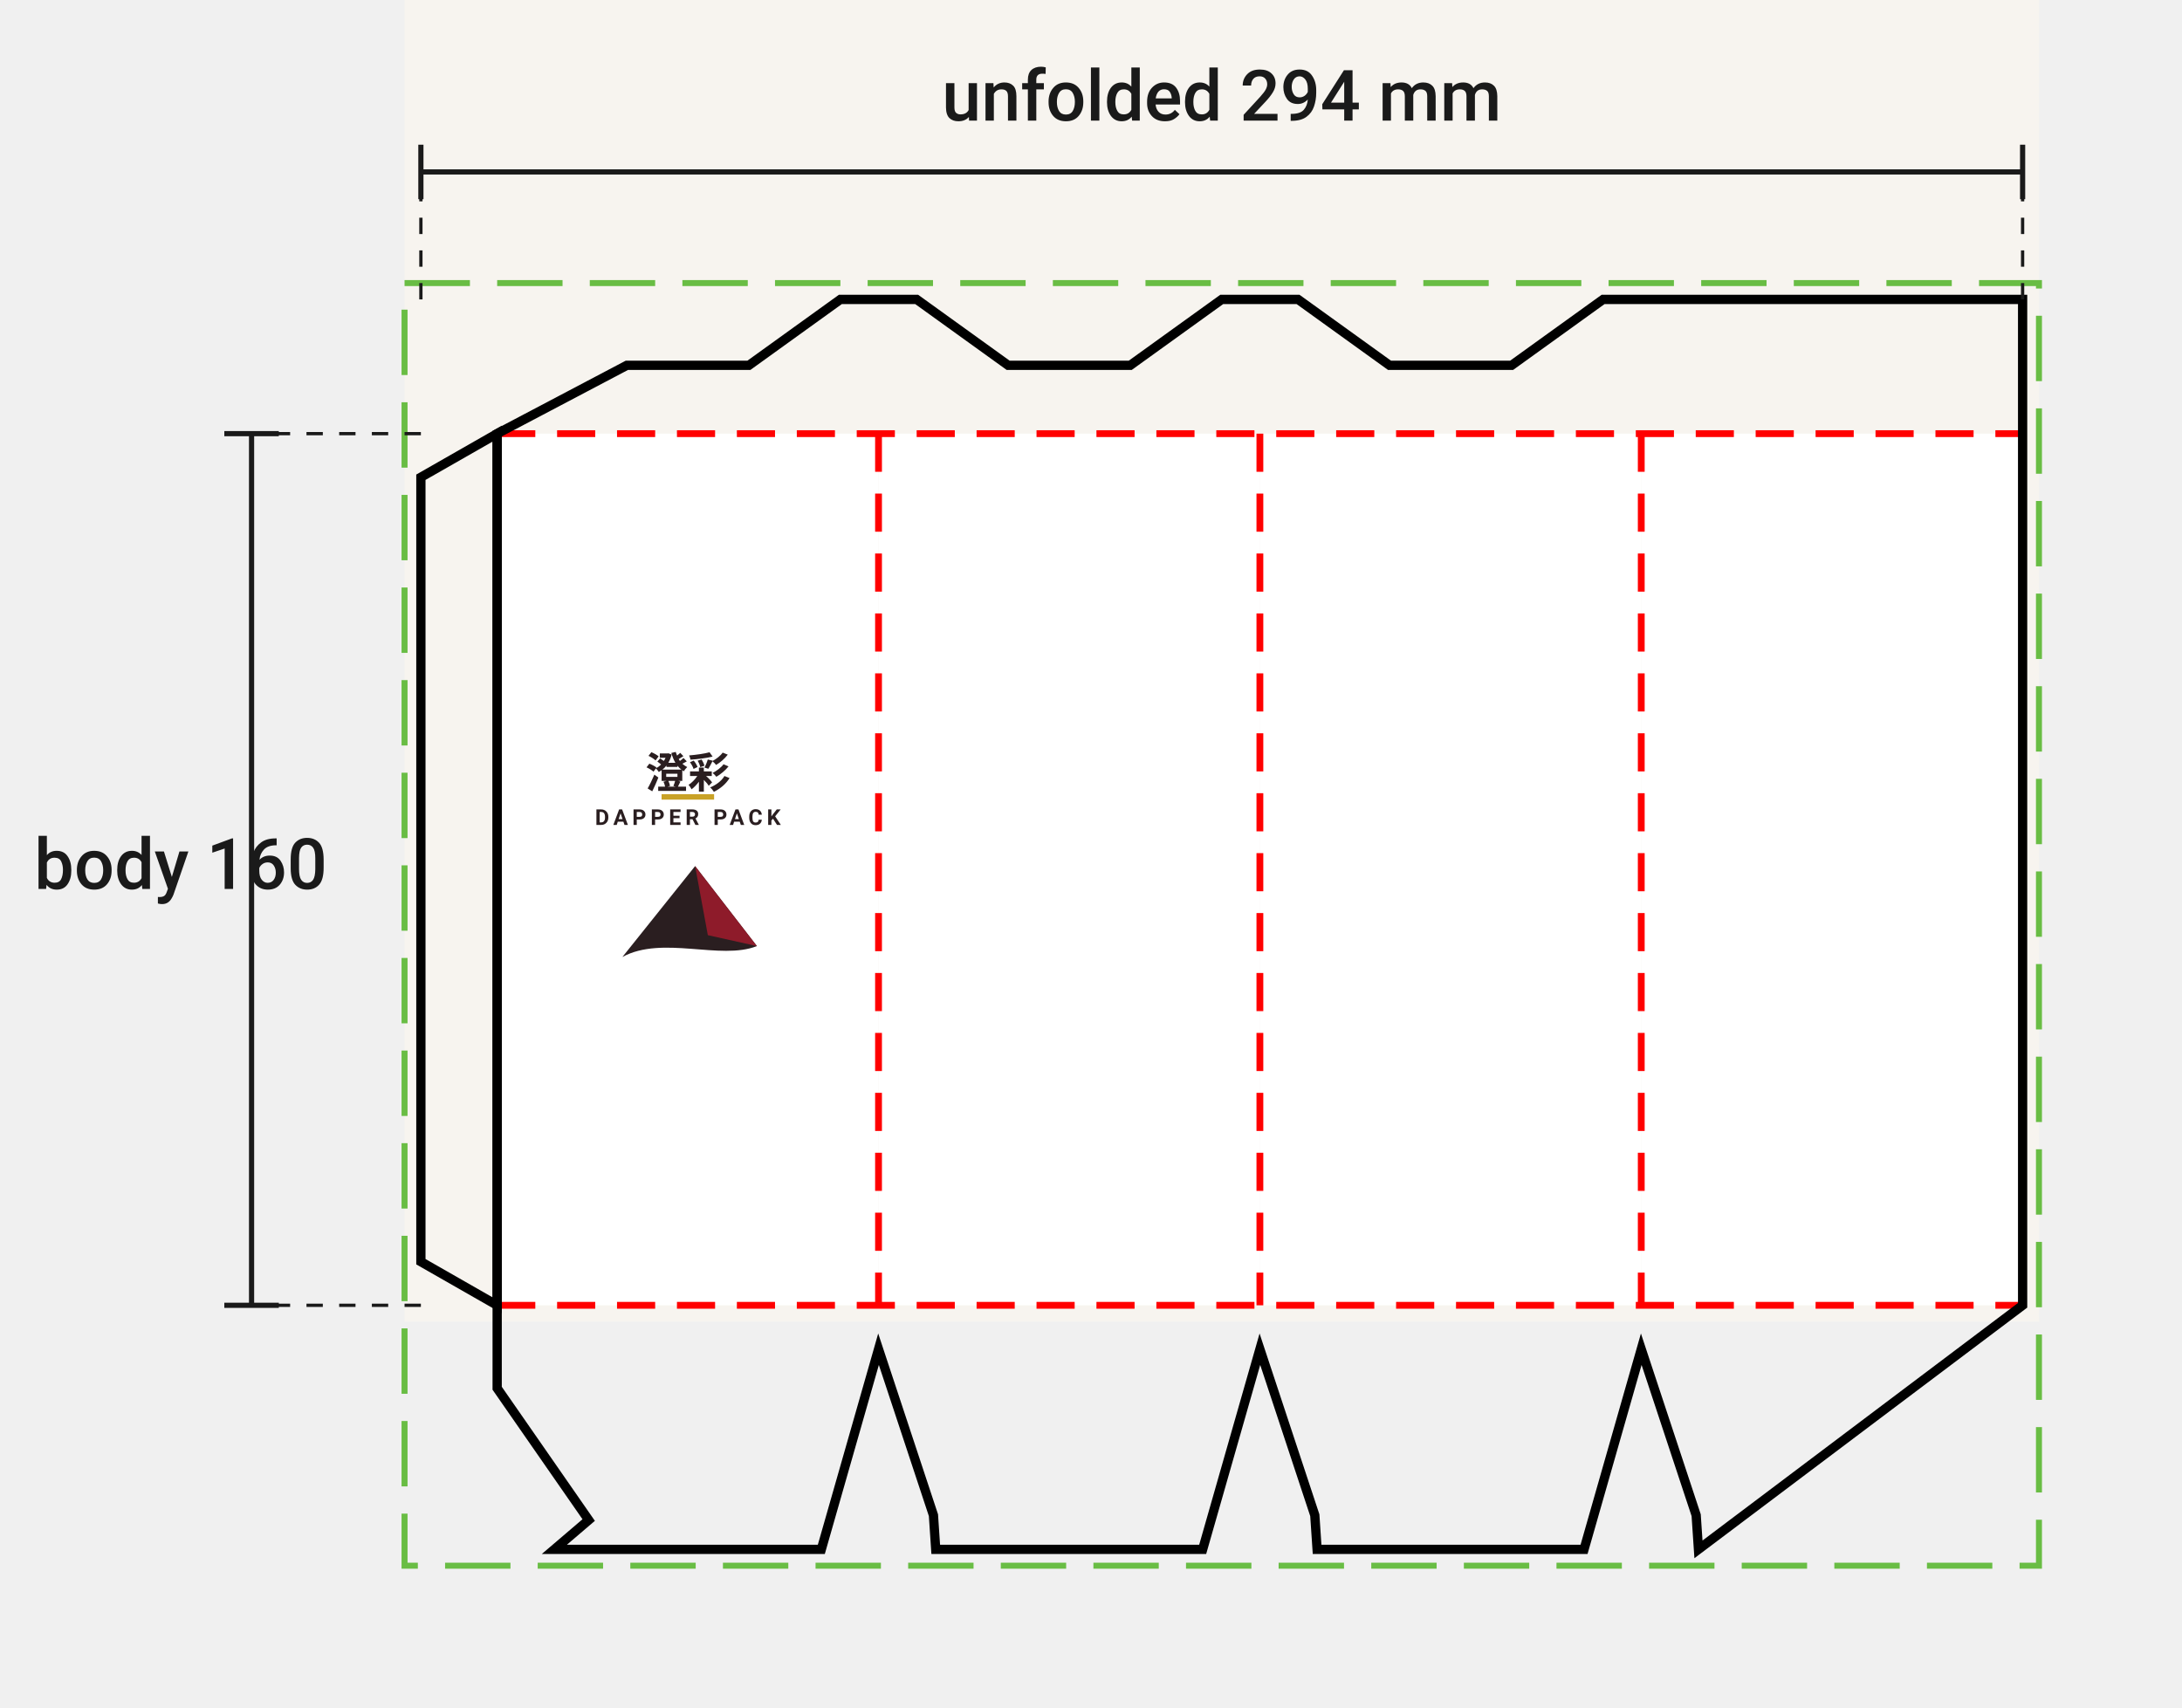
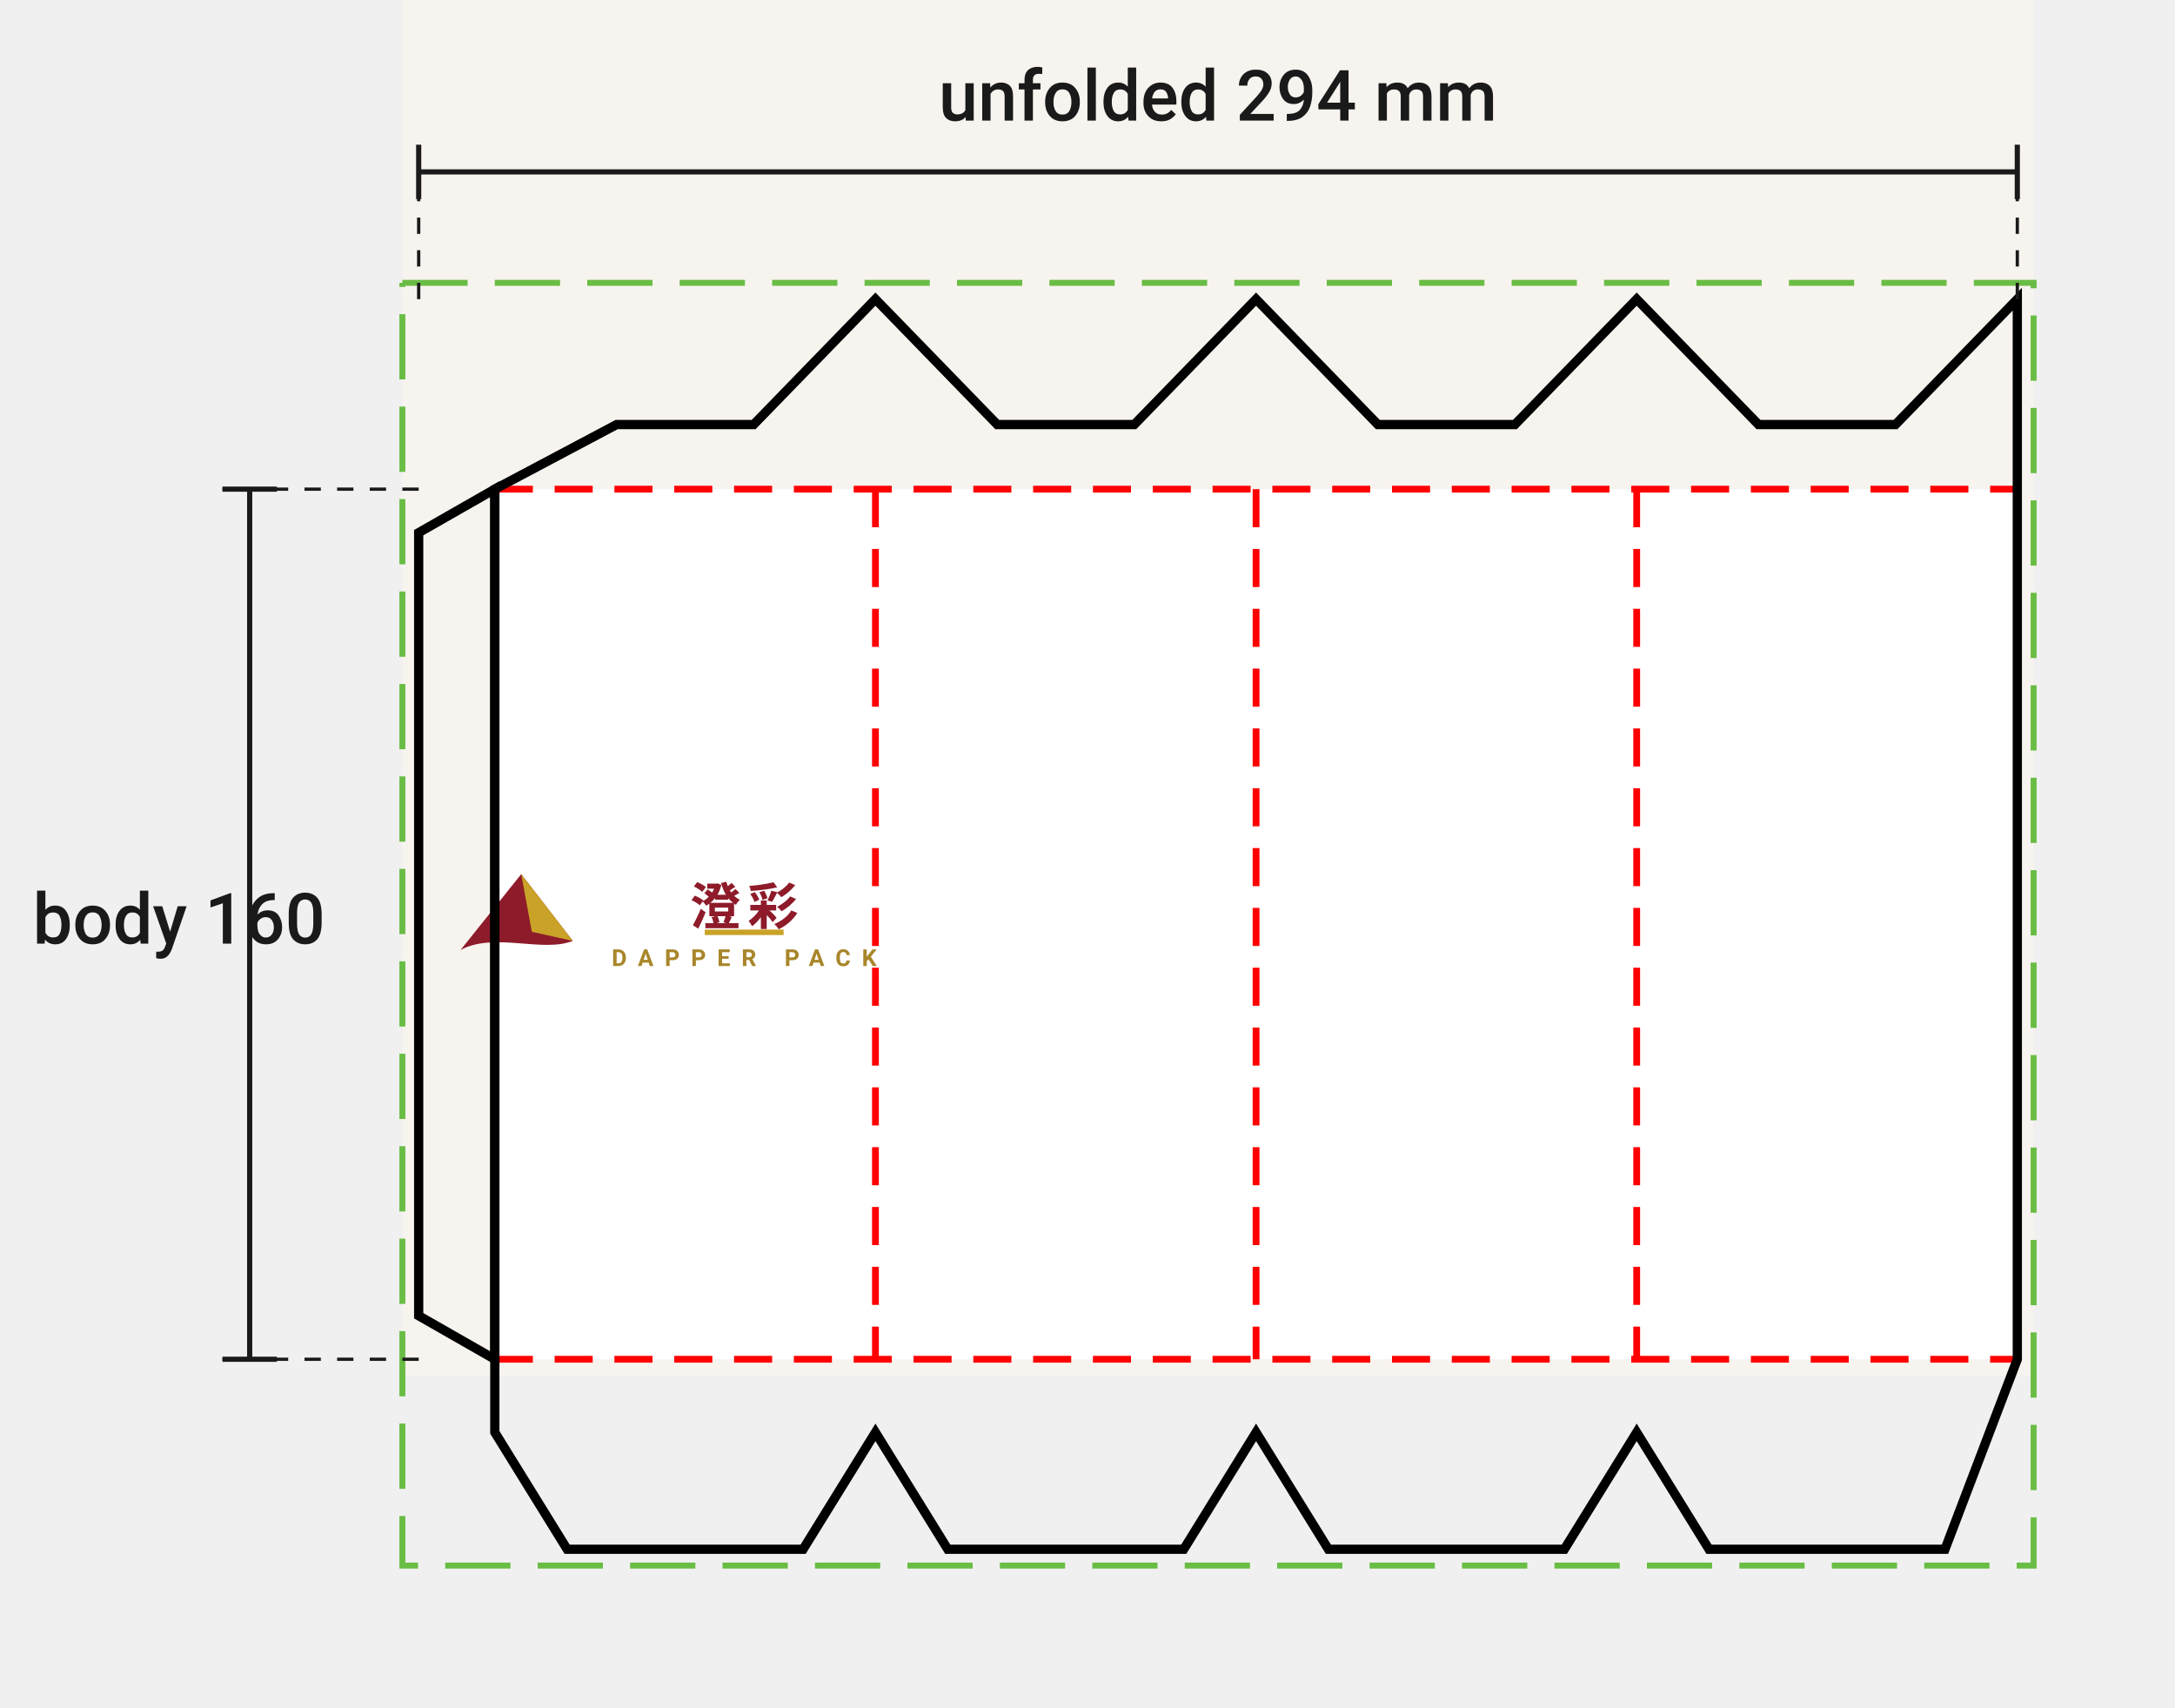
- <svg xmlns="http://www.w3.org/2000/svg" viewBox="-91.0 -34.8 400.0 313.4" width="400" height="313" role="img" aria-labelledby="tcarton-crashlock dcarton-crashlock">
+ <svg xmlns="http://www.w3.org/2000/svg" viewBox="-91.0 -45.1 400.0 313.9" width="400" height="314" role="img" aria-labelledby="tcarton-crashlock dcarton-crashlock">
  <g>
    <rect class="blank" x="-17.00" y="-47.80" width="300.00" height="255.60" fill="#F7F4EF" />
    <rect x="0.00" y="44.80" width="70.00" height="160.00" fill="#FFFFFF" />
    <rect x="70.00" y="44.80" width="70.00" height="160.00" fill="#FFFFFF" />
    <rect x="140.00" y="44.80" width="70.00" height="160.00" fill="#FFFFFF" />
    <rect x="210.00" y="44.80" width="70.00" height="160.00" fill="#FFFFFF" />
-     <g class="brand__mark" transform="translate(35.00 135.19) scale(0.1668)">
-       <path d="M -72 34 L 8 -66 L 76 22 C 36 38 -28 10 -72 34 Z" fill="#2A1E20" />
-       <path d="M 8 -66 L 76 22 L 22 10 Z" fill="#8E1B2A" />
+     <g class="brand__mark" transform="translate(3.74 124.80) scale(0.1395)">
+       <path d="M -72 34 L 8 -66 L 76 22 C 36 38 -28 10 -72 34 Z" fill="#8E1B2A" />
+       <path d="M 8 -66 L 76 22 L 22 10 Z" fill="#C9A227" />
    </g>
    <g class="wordmark">
-       <text x="35.00" y="107.12" font-family="ui-sans-serif,system-ui,-apple-system,'Segoe UI',Roboto,'Helvetica Neue',Arial,sans-serif" font-size="7.8" font-weight="600" fill="#2A1E20" text-anchor="middle" dominant-baseline="middle">澄彩</text>
-       <line x1="30.18" y1="111.48" x2="39.82" y2="111.48" stroke="#C9A227" stroke-width="1.00" />
-       <text x="35.00" y="115.52" font-family="ui-sans-serif,system-ui,-apple-system,'Segoe UI',Roboto,'Helvetica Neue',Arial,sans-serif" font-size="4.0" font-weight="600" fill="#2A1E20" letter-spacing="0.78" text-anchor="middle" dominant-baseline="middle">DAPPER PACK</text>
+       <text x="45.86" y="121.64" font-family="ui-sans-serif,system-ui,-apple-system,'Segoe UI',Roboto,'Helvetica Neue',Arial,sans-serif" font-size="9.3" font-weight="700" fill="#8E1B2A" letter-spacing="1.30" text-anchor="middle" dominant-baseline="middle">澄彩</text>
+       <line x1="38.61" y1="126.29" x2="53.11" y2="126.29" stroke="#C9A227" stroke-width="1.00" />
+       <text x="45.86" y="131.31" font-family="ui-sans-serif,system-ui,-apple-system,'Segoe UI',Roboto,'Helvetica Neue',Arial,sans-serif" font-size="4.3" font-weight="600" fill="#A8862A" letter-spacing="2.05" text-anchor="middle" dominant-baseline="middle">DAPPER PACK</text>
    </g>
    <line x1="70.00" y1="44.80" x2="70.00" y2="204.80" stroke="#FF0000" stroke-width="1.25" stroke-dasharray="7 4" />
    <line x1="140.00" y1="44.80" x2="140.00" y2="204.80" stroke="#FF0000" stroke-width="1.25" stroke-dasharray="7 4" />
    <line x1="210.00" y1="44.80" x2="210.00" y2="204.80" stroke="#FF0000" stroke-width="1.25" stroke-dasharray="7 4" />
    <line x1="0.00" y1="44.80" x2="280.00" y2="44.80" stroke="#FF0000" stroke-width="1.25" stroke-dasharray="7 4" />
    <line x1="0.00" y1="204.80" x2="280.00" y2="204.80" stroke="#FF0000" stroke-width="1.25" stroke-dasharray="7 4" />
    <line x1="0.00" y1="44.80" x2="0.00" y2="204.80" stroke="#FF0000" stroke-width="1.25" stroke-dasharray="7 4" />
-     <path d="M0.00,44.80 L23.80,32.26 L46.20,32.26 L63.00,20.16 L77.00,20.16 L93.80,32.26 L116.20,32.26 L133.00,20.16 L147.00,20.16 L163.80,32.26 L186.20,32.26 L203.00,20.16 L280.00,20.16 L280.00,44.80 L280.00,204.80 L220.50,249.60 L220.08,243.33 L210.00,212.86 L210.00,212.86 L199.50,249.60 L150.50,249.60 L150.08,243.33 L140.00,212.86 L140.00,212.86 L129.50,249.60 L80.50,249.60 L80.08,243.33 L70.00,212.86 L70.00,212.86 L59.50,249.60 L10.50,249.60 L16.80,244.22 L0.00,220.03 L0.00,204.80 Z" fill="none" stroke="#000000" stroke-width="1.7" stroke-linejoin="miter" />
+     <path d="M0.00,44.80 L22.40,32.92 L47.60,32.92 L70.00,9.86 L70.00,9.86 L92.40,32.92 L117.60,32.92 L140.00,9.86 L140.00,9.86 L162.40,32.92 L187.60,32.92 L210.00,9.86 L210.00,9.86 L232.40,32.92 L257.60,32.92 L280.00,9.86 L280.00,44.80 L280.00,204.80 L266.70,239.74 L223.30,239.74 L210.00,218.24 L210.00,218.24 L196.70,239.74 L153.30,239.74 L140.00,218.24 L140.00,218.24 L126.70,239.74 L83.30,239.74 L70.00,218.24 L70.00,218.24 L56.70,239.74 L13.30,239.74 L0.00,218.24 L0.00,204.80 Z" fill="none" stroke="#000000" stroke-width="1.7" stroke-linejoin="miter" />
    <path d="M0.00,44.80 L-14.00,52.80 L-14.00,196.80 L0.00,204.80 Z" fill="none" stroke="#000000" stroke-width="1.7" stroke-linejoin="miter" />
-     <path d="M-17.00,17.16 L283.00,17.16 L283.00,252.60 L-17.00,252.60 L-17.00,17.16" fill="none" stroke="#69BD44" stroke-width="1.1" stroke-dasharray="12 5" />
-     <line x1="-14.00" y1="-3.24" x2="280.00" y2="-3.24" stroke="#1A1A1A" stroke-width="0.95" />
-     <line x1="-14.00" y1="20.16" x2="-14.00" y2="-8.24" stroke="#1A1A1A" stroke-width="0.6" stroke-dasharray="3 3" />
-     <line x1="-14.00" y1="-8.24" x2="-14.00" y2="1.76" stroke="#1A1A1A" stroke-width="0.95" />
-     <line x1="280.00" y1="20.16" x2="280.00" y2="-8.24" stroke="#1A1A1A" stroke-width="0.6" stroke-dasharray="3 3" />
-     <line x1="280.00" y1="-8.24" x2="280.00" y2="1.76" stroke="#1A1A1A" stroke-width="0.95" />
-     <text x="133.00" y="-16.24" font-family="ui-sans-serif,system-ui,-apple-system,'Segoe UI',Roboto,'Helvetica Neue',Arial,sans-serif" font-size="13" font-weight="500" fill="#1A1A1A" text-anchor="middle" dominant-baseline="middle">unfolded 294 mm</text>
+     <path d="M-17.00,6.86 L283.00,6.86 L283.00,242.74 L-17.00,242.74 L-17.00,6.86" fill="none" stroke="#69BD44" stroke-width="1.1" stroke-dasharray="12 5" />
+     <line x1="-14.00" y1="-13.54" x2="280.00" y2="-13.54" stroke="#1A1A1A" stroke-width="0.95" />
+     <line x1="-14.00" y1="9.86" x2="-14.00" y2="-18.54" stroke="#1A1A1A" stroke-width="0.6" stroke-dasharray="3 3" />
+     <line x1="-14.00" y1="-18.54" x2="-14.00" y2="-8.54" stroke="#1A1A1A" stroke-width="0.95" />
+     <line x1="280.00" y1="9.86" x2="280.00" y2="-18.54" stroke="#1A1A1A" stroke-width="0.6" stroke-dasharray="3 3" />
+     <line x1="280.00" y1="-18.54" x2="280.00" y2="-8.54" stroke="#1A1A1A" stroke-width="0.95" />
+     <text x="133.00" y="-26.54" font-family="ui-sans-serif,system-ui,-apple-system,'Segoe UI',Roboto,'Helvetica Neue',Arial,sans-serif" font-size="13" font-weight="500" fill="#1A1A1A" text-anchor="middle" dominant-baseline="middle">unfolded 294 mm</text>
    <line x1="-45.08" y1="44.80" x2="-45.08" y2="204.80" stroke="#1A1A1A" stroke-width="0.95" />
    <line x1="-14.00" y1="44.80" x2="-50.08" y2="44.80" stroke="#1A1A1A" stroke-width="0.6" stroke-dasharray="3 3" />
    <line x1="-50.08" y1="44.80" x2="-40.08" y2="44.80" stroke="#1A1A1A" stroke-width="0.95" />
    <line x1="-14.00" y1="204.80" x2="-50.08" y2="204.80" stroke="#1A1A1A" stroke-width="0.6" stroke-dasharray="3 3" />
    <line x1="-50.08" y1="204.80" x2="-40.08" y2="204.80" stroke="#1A1A1A" stroke-width="0.95" />
    <text x="-58.08" y="124.80" font-family="ui-sans-serif,system-ui,-apple-system,'Segoe UI',Roboto,'Helvetica Neue',Arial,sans-serif" font-size="13" font-weight="500" fill="#1A1A1A" text-anchor="middle" dominant-baseline="middle">body 160</text>
  </g>
</svg>
